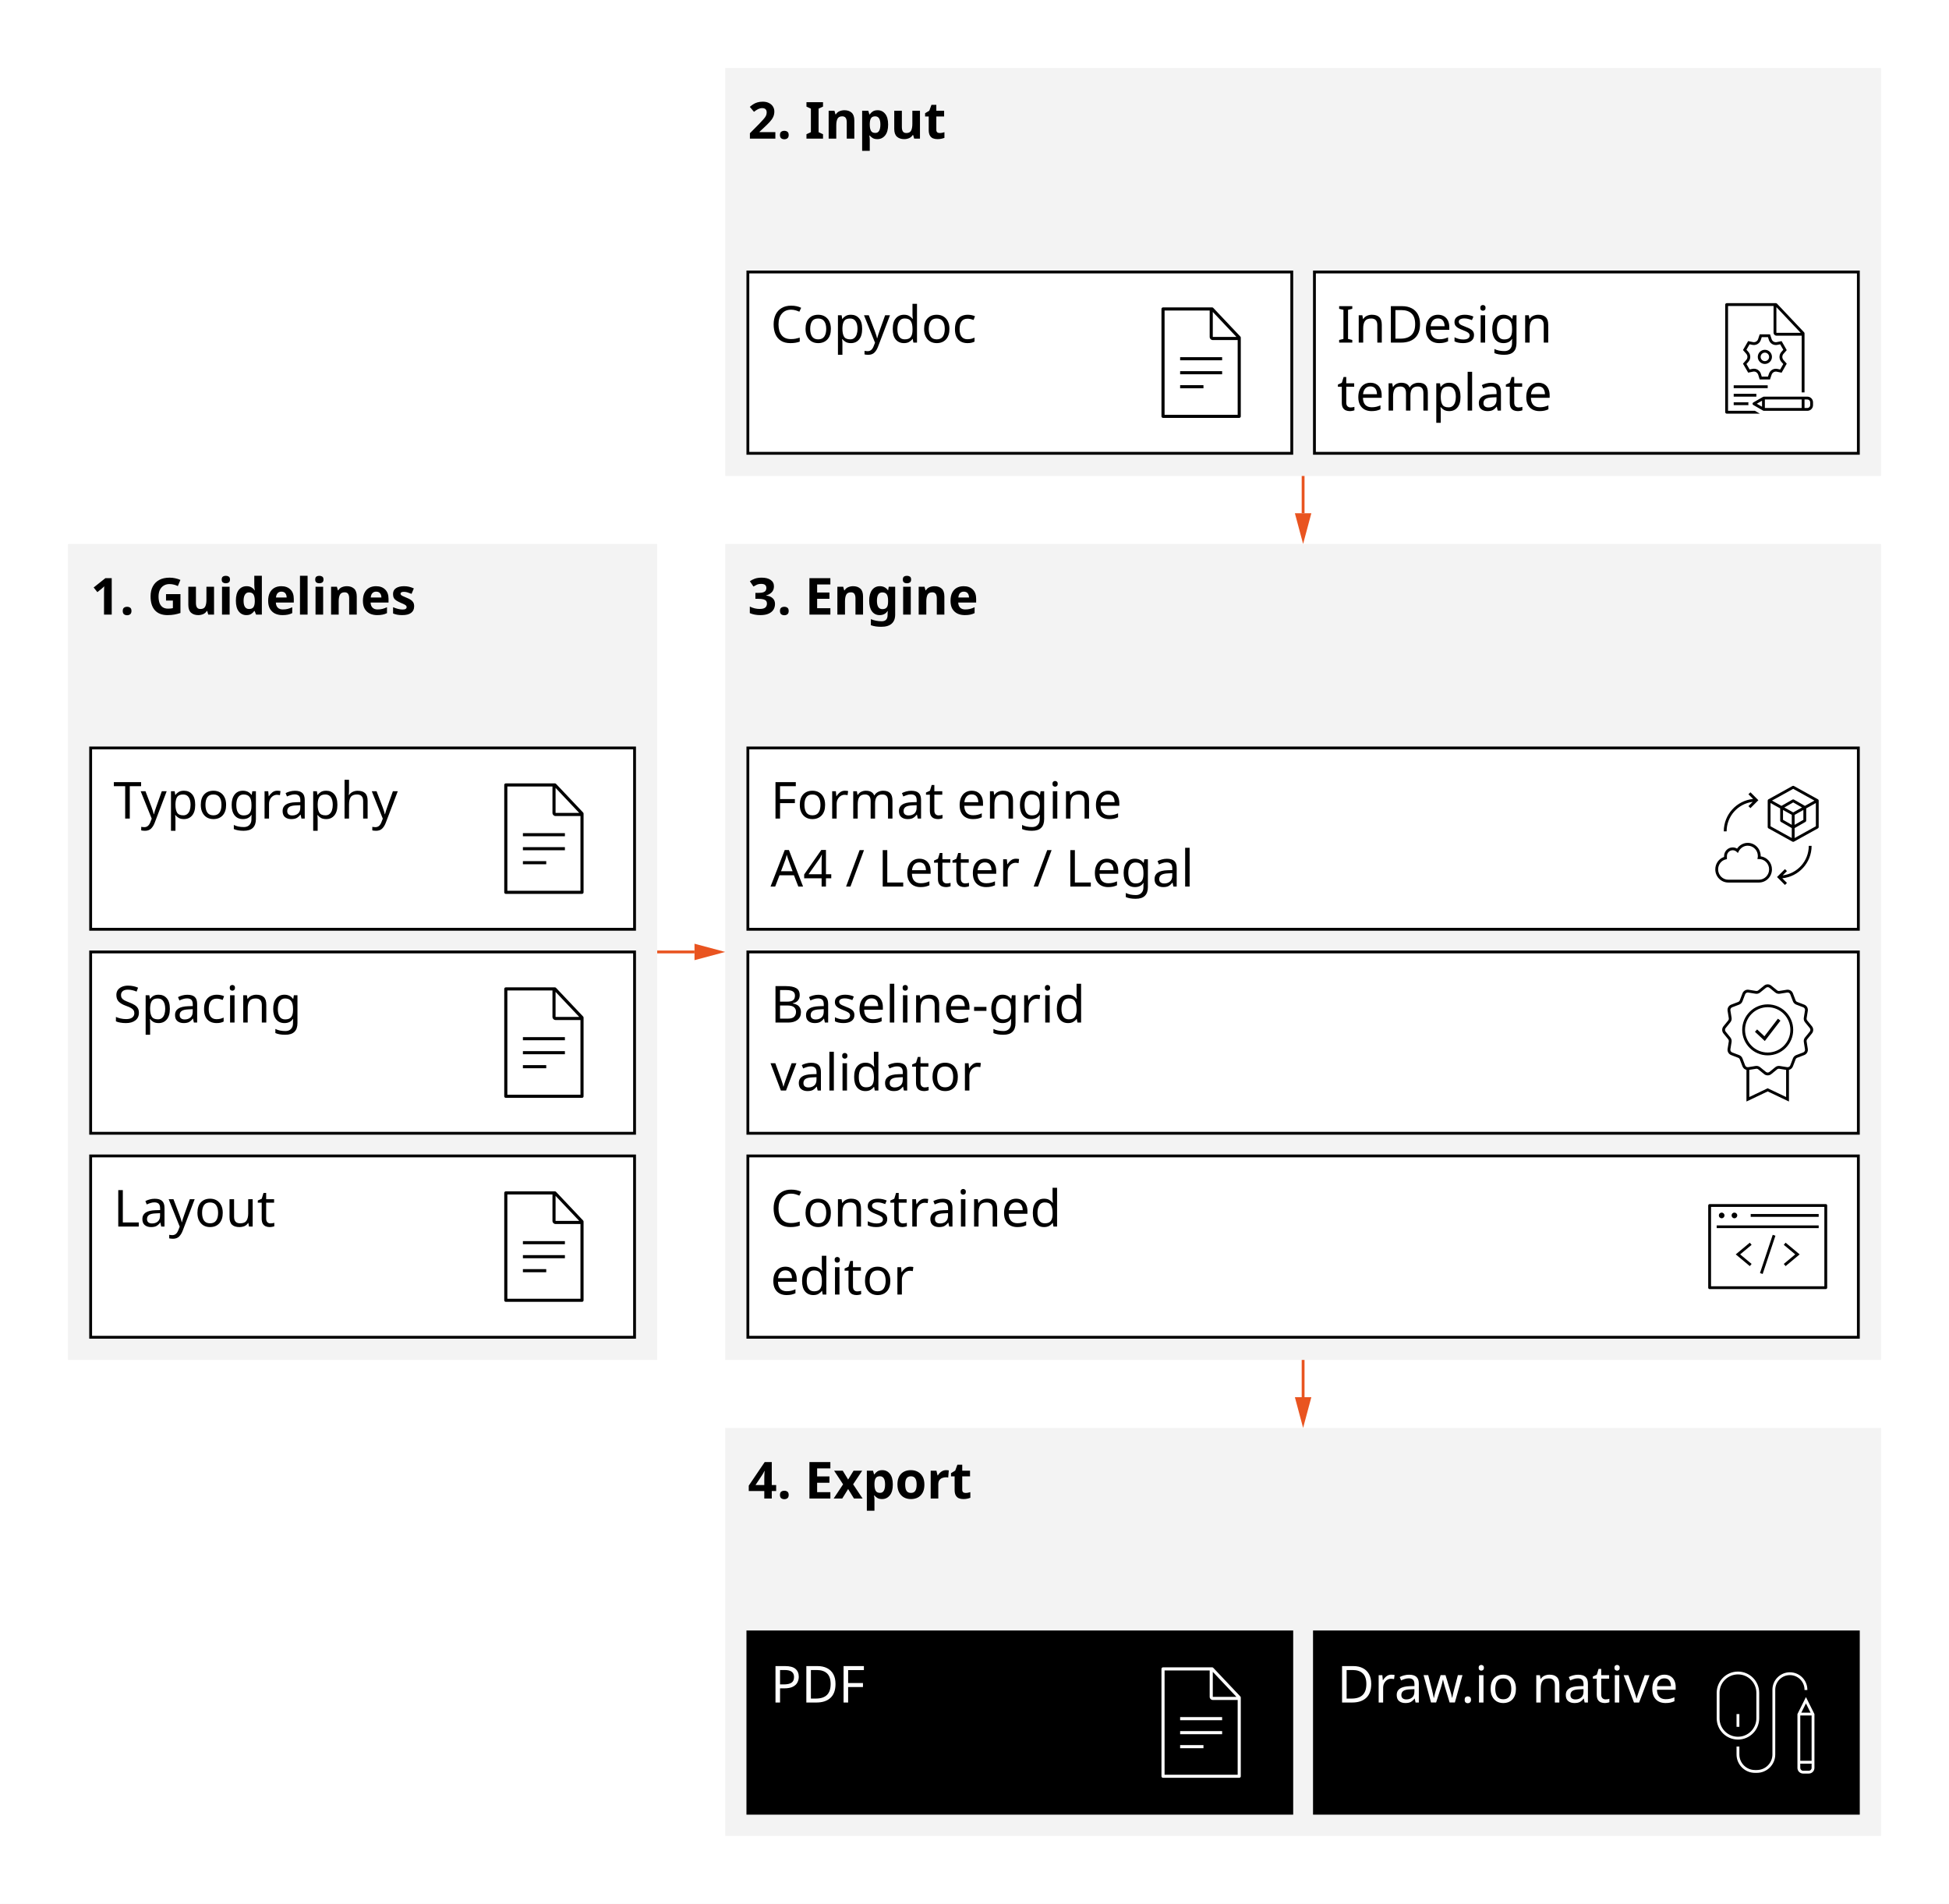
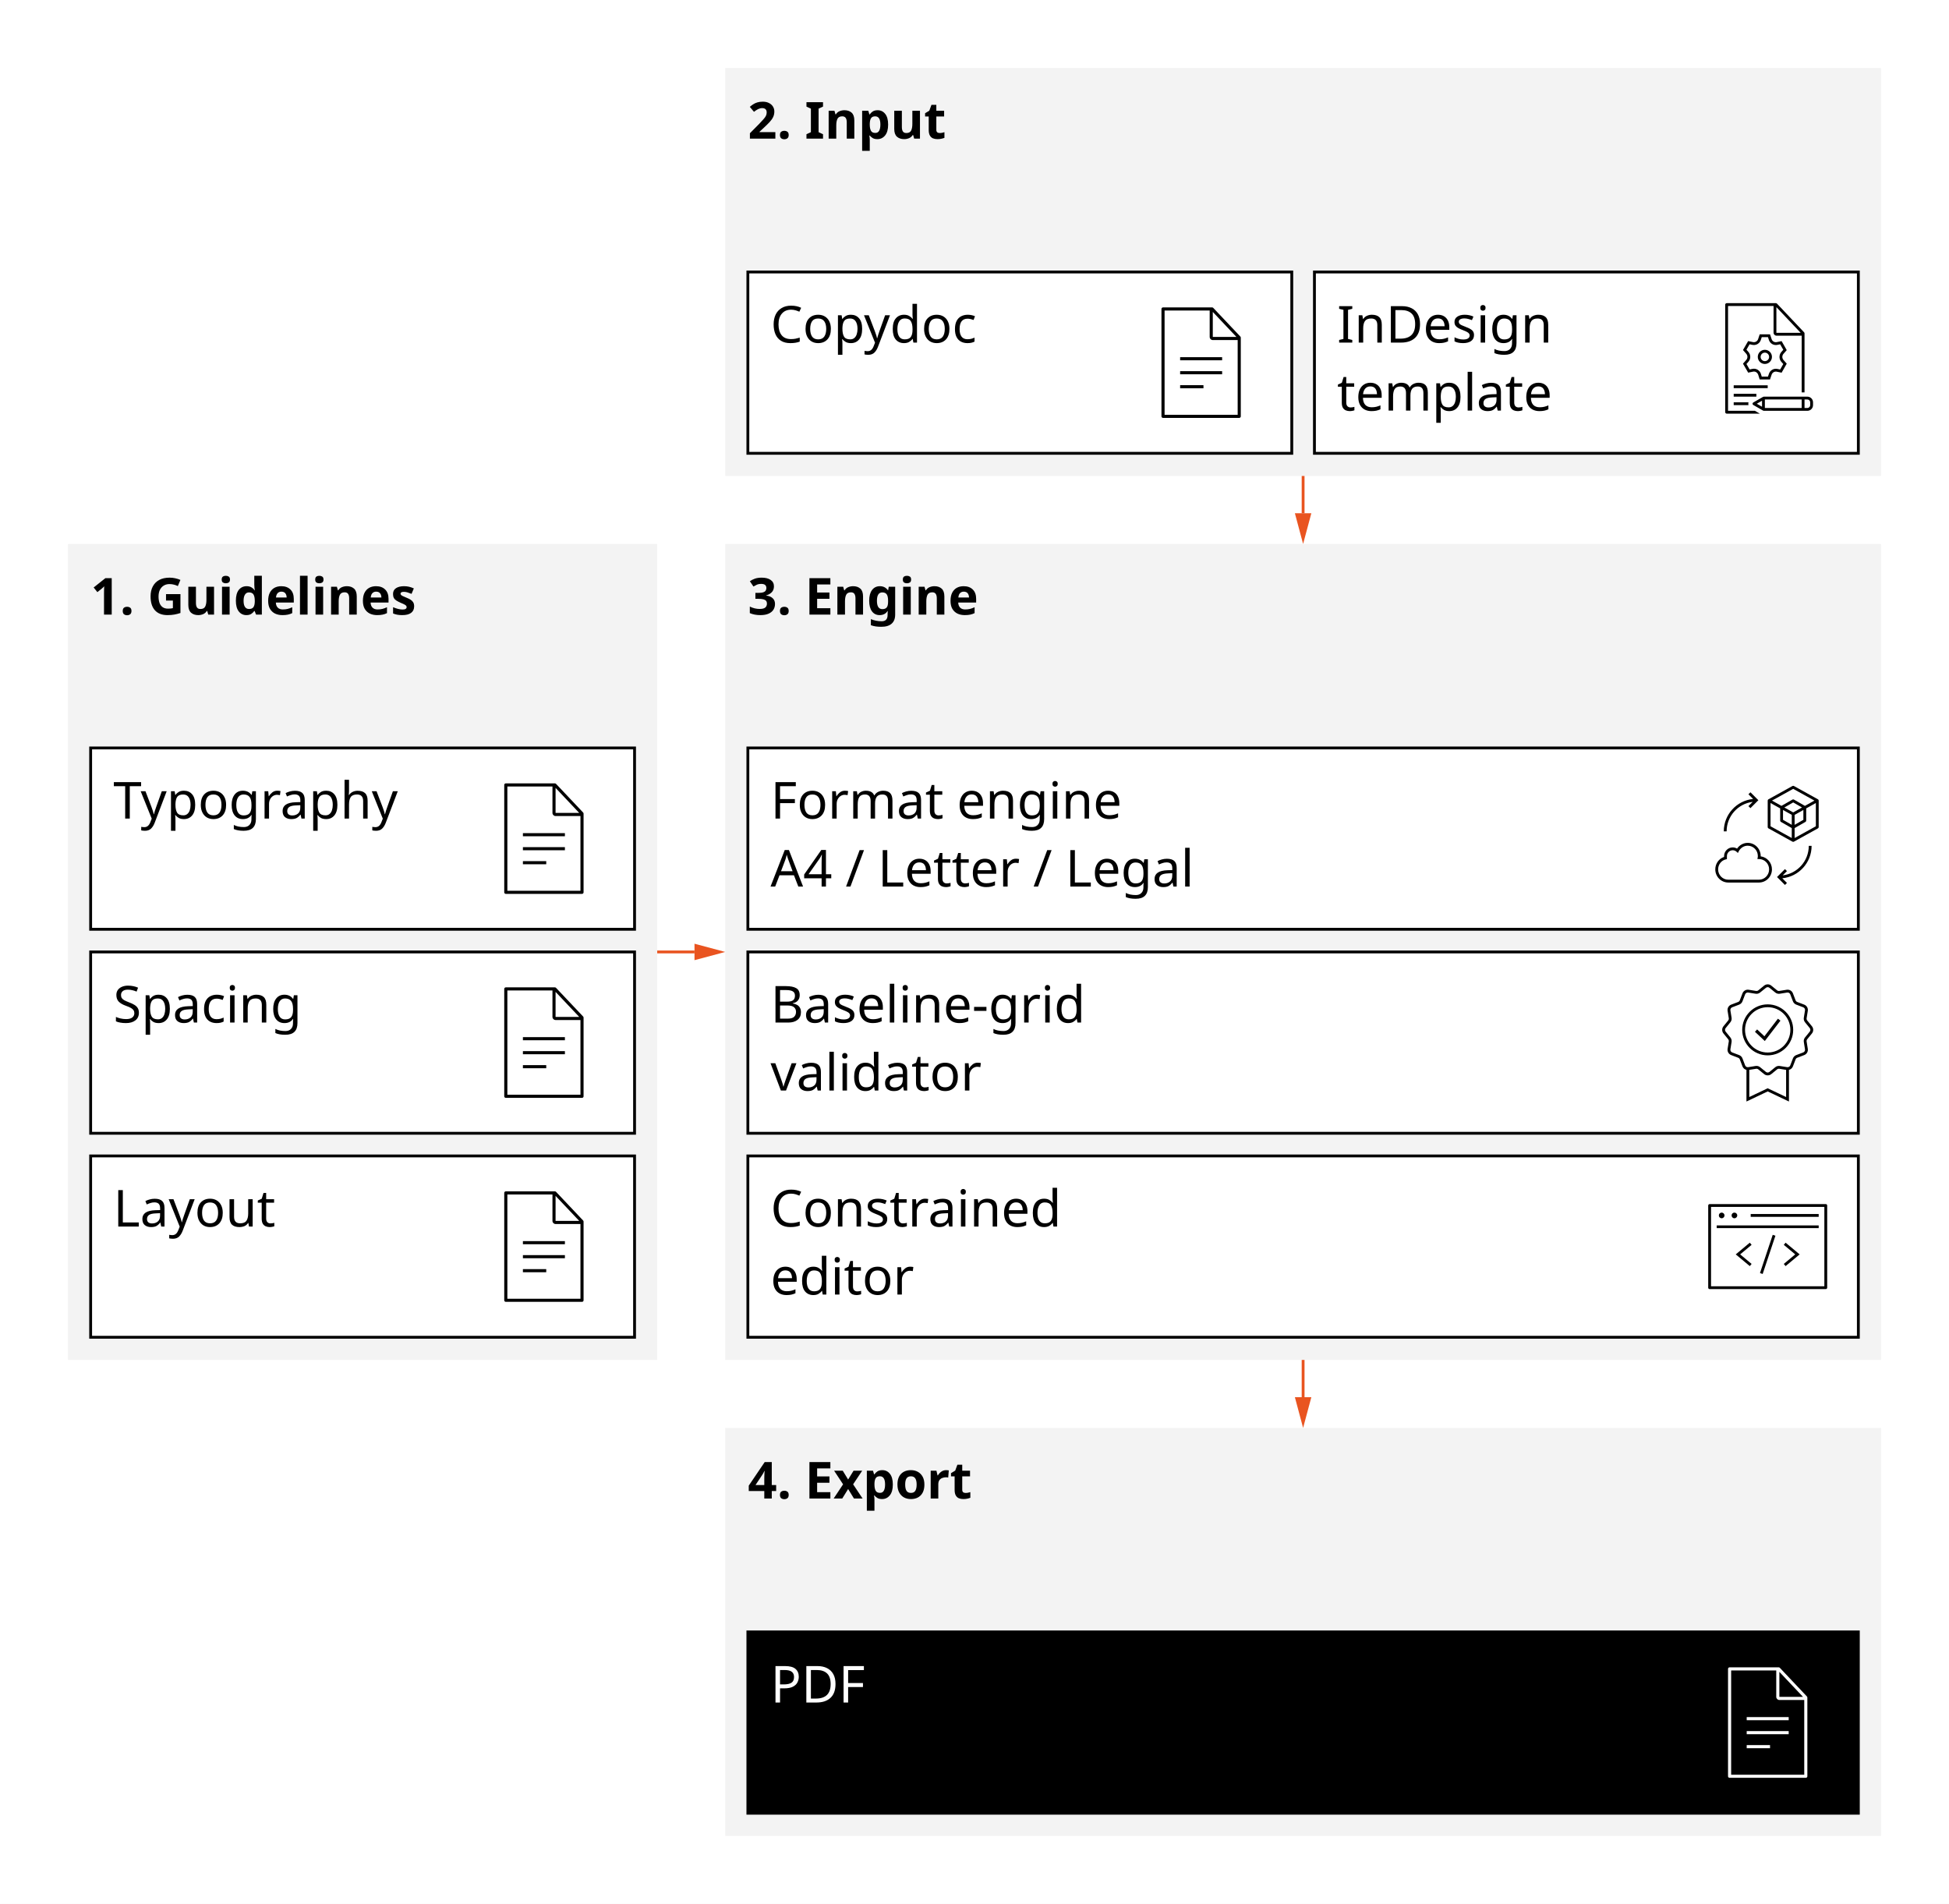
<svg xmlns="http://www.w3.org/2000/svg" width="688" height="672" viewBox="0 0 688 672" xml:space="preserve">
  <rect width="688" height="672" fill="#FFFFFF" />
  <g data-component-id="input_panel">
    <rect x="256" y="24" width="408" height="144" fill="#F3F3F3" stroke="none" stroke-width="1" stroke-miterlimit="10" />
    <text font-family="Ubuntu Sans">
      <tspan x="264" y="48.92" font-size="18" font-weight="700" fill="#000000">2. Input</tspan>
    </text>
  </g>
  <g data-component-id="copydoc">
    <rect x="264" y="96" width="192" height="64" fill="#FFFFFF" stroke="#000000" stroke-width="1" stroke-miterlimit="10" />
    <text font-family="Ubuntu Sans">
      <tspan x="272" y="120.92" font-size="18" font-weight="400" fill="#000000">Copydoc</tspan>
    </text>
    <g class="dg-icon" transform="translate(400 104)">
      <path d="M24.823 33.049H16.588V31.951H24.823V33.049Z" fill="#000000" />
      <path d="M31.411 28.107H16.588V27.01H31.411V28.107Z" fill="#000000" />
      <path d="M31.411 23.166H16.588V22.068H31.411V23.166Z" fill="#000000" />
      <path fill-rule="evenodd" clip-rule="evenodd" d="M27.881 4.5C28.032 4.5 28.177 4.562 28.28 4.672L37.85 14.795C37.946 14.897 38 15.032 38 15.172V42.951L37.989 43.062C37.945 43.276 37.776 43.445 37.562 43.489L37.451 43.5H10.549C10.284 43.5 10.062 43.312 10.011 43.062L10 42.951V5.049C10 4.746 10.246 4.5 10.549 4.5H27.881ZM11.098 42.402H36.902V16.029H28.117C27.511 16.029 27.02 15.537 27.02 14.931V5.598H11.098V42.402ZM28.117 14.931H36.467L28.117 6.098V14.931Z" fill="#000000" />
    </g>
  </g>
  <g data-component-id="template">
    <rect x="464" y="96" width="192" height="64" fill="#FFFFFF" stroke="#000000" stroke-width="1" stroke-miterlimit="10" />
    <text font-family="Ubuntu Sans">
      <tspan x="472" y="120.92" font-size="18" font-weight="400" fill="#000000">InDesign</tspan>
      <tspan x="472" y="144.92" font-size="18" font-weight="400" fill="#000000">template</tspan>
    </text>
    <g class="dg-icon" transform="translate(600 104)">
      <path fill-rule="evenodd" clip-rule="evenodd" d="M26.881 3C27.032 3 27.177 3.062 27.28 3.172L36.85 13.295C36.946 13.397 37 13.532 37 13.672V34.5H36V14.48H27.117C26.538 14.48 26.069 14.011 26.068 13.432V4H10V41H19.487L21.23 42H9.549C9.284 42 9.062 41.812 9.011 41.562L9 41.451V3.549C9 3.246 9.246 3 9.549 3H26.881ZM27.068 13.432C27.069 13.458 27.09 13.48 27.117 13.48H35.649L27.068 4.402V13.432Z" fill="#000000" />
      <path fill-rule="evenodd" clip-rule="evenodd" d="M18.899 38.934C18.564 38.741 18.564 38.259 18.899 38.066L22.385 36.066C22.46 36.023 22.546 36 22.634 36L38 36C39.104 36 40 36.895 40 38V39C40 40.105 39.104 41 38 41L22.634 41C22.546 41 22.46 40.977 22.385 40.934L18.899 38.934ZM37 40H38C38.552 40 39 39.552 39 39V38C39 37.448 38.552 37 38 37H37V40ZM36 40V37L23 37L23 40L36 40ZM22 39.56L22 37.44L20.152 38.5L22 39.56Z" fill="#000000" />
      <path d="M17.212 38C17.171 38.162 17.15 38.328 17.149 38.495L17.14 38.5L17.149 38.506C17.15 38.672 17.172 38.838 17.213 39H12V38H17.212Z" fill="#000000" />
      <path d="M20 36H12V35H20V36Z" fill="#000000" />
      <path d="M24 33H12V32H24V33Z" fill="#000000" />
      <path fill-rule="evenodd" clip-rule="evenodd" d="M23.001 19.464C24.381 19.464 25.501 20.583 25.501 21.964C25.501 23.344 24.381 24.463 23.001 24.464C21.62 24.464 20.501 23.345 20.501 21.964C20.501 20.583 21.62 19.464 23.001 19.464ZM23.001 20.464C22.172 20.464 21.501 21.135 21.501 21.964C21.501 22.792 22.173 23.464 23.001 23.464C23.829 23.463 24.501 22.792 24.501 21.964C24.501 21.136 23.829 20.464 23.001 20.464Z" fill="#000000" />
      <path fill-rule="evenodd" clip-rule="evenodd" d="M25.376 15.68L25.377 15.684C25.5 16.061 25.754 16.377 26.087 16.572C26.419 16.768 26.81 16.831 27.185 16.754L28.911 16.398L30.721 19.581L29.565 20.899L29.564 20.898C29.308 21.192 29.165 21.575 29.165 21.973C29.165 22.37 29.308 22.751 29.564 23.045L30.721 24.364L28.911 27.547L28.199 27.399L27.186 27.191L27.185 27.19C26.81 27.113 26.42 27.178 26.087 27.373C25.754 27.569 25.5 27.884 25.377 28.262L25.374 28.27L24.819 29.928H21.166L20.946 29.225L20.642 28.244L20.589 28.105C20.453 27.79 20.223 27.527 19.932 27.355C19.599 27.16 19.207 27.096 18.833 27.174L17.113 27.528L15.275 24.36L16.436 23.037L16.438 23.034C16.698 22.739 16.844 22.355 16.844 21.955C16.844 21.555 16.698 21.171 16.438 20.876L16.436 20.873L15.278 19.553L17.093 16.39L18.815 16.745C19.19 16.823 19.581 16.759 19.914 16.564C20.247 16.368 20.501 16.052 20.624 15.675L20.626 15.669L21.18 14H24.823L25.376 15.68ZM21.575 15.983L21.491 16.207C21.273 16.716 20.898 17.144 20.421 17.425L20.212 17.535C19.715 17.769 19.154 17.837 18.613 17.725L17.6 17.516L16.501 19.431L17.188 20.214C17.61 20.693 17.844 21.313 17.844 21.955L17.833 22.194C17.783 22.75 17.557 23.277 17.188 23.696L16.501 24.48L17.617 26.403L18.63 26.194C19.248 26.066 19.892 26.173 20.438 26.493C20.983 26.814 21.395 27.328 21.593 27.936L21.901 28.928H24.1L24.426 27.952C24.623 27.345 25.034 26.832 25.58 26.511C26.126 26.19 26.77 26.084 27.388 26.212L28.401 26.421L29.5 24.488L28.814 23.705C28.448 23.287 28.226 22.763 28.176 22.211L28.165 21.973C28.165 21.334 28.396 20.718 28.814 20.24L29.5 19.457L28.401 17.524L27.388 17.733C26.77 17.861 26.126 17.754 25.58 17.434C25.103 17.153 24.728 16.725 24.51 16.216L24.426 15.992L24.1 15H21.901L21.575 15.983Z" fill="#000000" />
    </g>
  </g>
  <g data-component-id="guidelines">
    <rect x="24" y="192" width="208" height="288" fill="#F3F3F3" stroke="none" stroke-width="1" stroke-miterlimit="10" />
    <text font-family="Ubuntu Sans">
      <tspan x="32" y="216.92" font-size="18" font-weight="700" fill="#000000">1. Guidelines</tspan>
    </text>
  </g>
  <g data-component-id="typo">
    <rect x="32" y="264" width="192" height="64" fill="#FFFFFF" stroke="#000000" stroke-width="1" stroke-miterlimit="10" />
    <text font-family="Ubuntu Sans">
      <tspan x="40" y="288.92" font-size="18" font-weight="400" fill="#000000">Typography</tspan>
    </text>
    <g class="dg-icon" transform="translate(168 272)">
      <path d="M24.823 33.049H16.588V31.951H24.823V33.049Z" fill="#000000" />
      <path d="M31.411 28.107H16.588V27.01H31.411V28.107Z" fill="#000000" />
      <path d="M31.411 23.166H16.588V22.068H31.411V23.166Z" fill="#000000" />
      <path fill-rule="evenodd" clip-rule="evenodd" d="M27.881 4.5C28.032 4.5 28.177 4.562 28.28 4.672L37.85 14.795C37.946 14.897 38 15.032 38 15.172V42.951L37.989 43.062C37.945 43.276 37.776 43.445 37.562 43.489L37.451 43.5H10.549C10.284 43.5 10.062 43.312 10.011 43.062L10 42.951V5.049C10 4.746 10.246 4.5 10.549 4.5H27.881ZM11.098 42.402H36.902V16.029H28.117C27.511 16.029 27.02 15.537 27.02 14.931V5.598H11.098V42.402ZM28.117 14.931H36.467L28.117 6.098V14.931Z" fill="#000000" />
    </g>
  </g>
  <g data-component-id="spacing_guide">
    <rect x="32" y="336" width="192" height="64" fill="#FFFFFF" stroke="#000000" stroke-width="1" stroke-miterlimit="10" />
    <text font-family="Ubuntu Sans">
      <tspan x="40" y="360.92" font-size="18" font-weight="400" fill="#000000">Spacing</tspan>
    </text>
    <g class="dg-icon" transform="translate(168 344)">
      <path d="M24.823 33.049H16.588V31.951H24.823V33.049Z" fill="#000000" />
      <path d="M31.411 28.107H16.588V27.01H31.411V28.107Z" fill="#000000" />
      <path d="M31.411 23.166H16.588V22.068H31.411V23.166Z" fill="#000000" />
      <path fill-rule="evenodd" clip-rule="evenodd" d="M27.881 4.5C28.032 4.5 28.177 4.562 28.28 4.672L37.85 14.795C37.946 14.897 38 15.032 38 15.172V42.951L37.989 43.062C37.945 43.276 37.776 43.445 37.562 43.489L37.451 43.5H10.549C10.284 43.5 10.062 43.312 10.011 43.062L10 42.951V5.049C10 4.746 10.246 4.5 10.549 4.5H27.881ZM11.098 42.402H36.902V16.029H28.117C27.511 16.029 27.02 15.537 27.02 14.931V5.598H11.098V42.402ZM28.117 14.931H36.467L28.117 6.098V14.931Z" fill="#000000" />
    </g>
  </g>
  <g data-component-id="layout_guide">
    <rect x="32" y="408" width="192" height="64" fill="#FFFFFF" stroke="#000000" stroke-width="1" stroke-miterlimit="10" />
    <text font-family="Ubuntu Sans">
      <tspan x="40" y="432.92" font-size="18" font-weight="400" fill="#000000">Layout</tspan>
    </text>
    <g class="dg-icon" transform="translate(168 416)">
      <path d="M24.823 33.049H16.588V31.951H24.823V33.049Z" fill="#000000" />
      <path d="M31.411 28.107H16.588V27.01H31.411V28.107Z" fill="#000000" />
      <path d="M31.411 23.166H16.588V22.068H31.411V23.166Z" fill="#000000" />
      <path fill-rule="evenodd" clip-rule="evenodd" d="M27.881 4.5C28.032 4.5 28.177 4.562 28.28 4.672L37.85 14.795C37.946 14.897 38 15.032 38 15.172V42.951L37.989 43.062C37.945 43.276 37.776 43.445 37.562 43.489L37.451 43.5H10.549C10.284 43.5 10.062 43.312 10.011 43.062L10 42.951V5.049C10 4.746 10.246 4.5 10.549 4.5H27.881ZM11.098 42.402H36.902V16.029H28.117C27.511 16.029 27.02 15.537 27.02 14.931V5.598H11.098V42.402ZM28.117 14.931H36.467L28.117 6.098V14.931Z" fill="#000000" />
    </g>
  </g>
  <g data-component-id="engine">
    <rect x="256" y="192" width="408" height="288" fill="#F3F3F3" stroke="none" stroke-width="1" stroke-miterlimit="10" />
    <text font-family="Ubuntu Sans">
      <tspan x="264" y="216.92" font-size="18" font-weight="700" fill="#000000">3. Engine</tspan>
    </text>
  </g>
  <g data-component-id="format_engine">
    <rect x="264" y="264" width="392" height="64" fill="#FFFFFF" stroke="#000000" stroke-width="1" stroke-miterlimit="10" />
    <text font-family="Ubuntu Sans">
      <tspan x="272" y="288.92" font-size="18" font-weight="400" fill="#000000">Format engine</tspan>
      <tspan x="272" y="312.92" font-size="18" font-weight="400" fill="#000000">A4 / Letter / Legal</tspan>
    </text>
    <g class="dg-icon" transform="translate(600 272)">
      <path d="M39.5 26.556C39.5 32.519 34.961 37.421 29.149 37.998L30.798 39.647L30.091 40.353L27.293 37.556L30.091 34.758L30.798 35.465L29.288 36.974C34.479 36.338 38.5 31.918 38.5 26.556H39.5Z" fill="#000000" />
      <path d="M20.707 10.444L17.909 13.242L17.202 12.535L18.711 11.025C13.52 11.661 9.5 16.082 9.5 21.444H8.5C8.5 15.481 13.039 10.578 18.85 10.001L17.202 8.354L17.909 7.646L20.707 10.444Z" fill="#000000" />
      <path fill-rule="evenodd" clip-rule="evenodd" d="M32.758 5.423C32.908 5.34 33.092 5.34 33.242 5.423L41.742 10.128C41.901 10.216 42 10.383 42 10.565V19.938C42 20.119 41.901 20.287 41.742 20.375L33.242 25.079C33.092 25.163 32.908 25.163 32.758 25.079L24.258 20.375C24.099 20.287 24 20.119 24 19.938V10.565C24 10.383 24.099 10.216 24.258 10.128L32.758 5.423ZM25 19.643L32.5 23.793V20.284L28.659 18.09C28.504 18.001 28.407 17.835 28.407 17.656V13.332L25 11.433V19.643ZM37.592 13.333V17.656C37.592 17.836 37.495 18.001 37.34 18.09L33.5 20.284V23.793L41 19.643V11.433L37.592 13.333ZM29.407 17.365L32.5 19.133V15.615L29.407 13.89V17.365ZM33.5 15.615V19.132L36.592 17.365V13.891L33.5 15.615ZM31.199 12.254L29.877 13.007L32.999 14.748L36.12 13.008L32.999 11.225L31.199 12.254ZM25.513 10.574L28.857 12.44L32.752 10.215C32.906 10.127 33.094 10.127 33.248 10.215L37.14 12.44L40.486 10.574L33 6.432L25.513 10.574Z" fill="#000000" />
      <path fill-rule="evenodd" clip-rule="evenodd" d="M16.941 25.5C19.491 25.5 21.526 27.589 21.526 30.143C21.526 30.18 21.523 30.218 21.521 30.255C23.778 30.552 25.5 32.491 25.5 34.857C25.5 37.411 23.465 39.5 20.915 39.5H10.085C7.535 39.5 5.5 37.411 5.5 34.857C5.5 32.859 6.734 31.078 8.606 30.463V30.172C8.606 28.47 9.975 27.1 11.652 27.1C12.197 27.1 12.72 27.25 13.183 27.529C14.026 26.285 15.428 25.5 16.941 25.5ZM16.941 26.5C15.627 26.5 14.394 27.273 13.776 28.484L13.48 29.064L12.997 28.629C12.61 28.28 12.14 28.1 11.652 28.1C10.532 28.1 9.606 29.017 9.606 30.172V31.239L9.219 31.329C7.612 31.702 6.5 33.161 6.5 34.857C6.5 36.874 8.102 38.5 10.085 38.5H20.915C22.898 38.5 24.5 36.874 24.5 34.857C24.5 32.839 22.923 31.239 20.964 31.214L20.371 31.207L20.479 30.623L20.48 30.622C20.48 30.622 20.48 30.618 20.48 30.615C20.482 30.608 20.483 30.597 20.485 30.583C20.49 30.555 20.497 30.514 20.503 30.466C20.516 30.366 20.526 30.247 20.526 30.143C20.526 28.126 18.924 26.5 16.941 26.5Z" fill="#000000" />
    </g>
  </g>
  <g data-component-id="baseline_validator">
    <rect x="264" y="336" width="392" height="64" fill="#FFFFFF" stroke="#000000" stroke-width="1" stroke-miterlimit="10" />
    <text font-family="Ubuntu Sans">
      <tspan x="272" y="360.92" font-size="18" font-weight="400" fill="#000000">Baseline-grid</tspan>
      <tspan x="272" y="384.92" font-size="18" font-weight="400" fill="#000000">validator</tspan>
    </text>
    <g class="dg-icon" transform="translate(600 344)">
      <path fill-rule="evenodd" clip-rule="evenodd" d="M22.738 3.882C23.473 3.284 24.527 3.284 25.262 3.882L27.314 5.552C27.535 5.731 27.822 5.808 28.104 5.763L30.716 5.344C31.651 5.193 32.565 5.72 32.902 6.605L33.845 9.077C33.946 9.343 34.157 9.554 34.423 9.655L36.895 10.598C37.78 10.935 38.307 11.849 38.156 12.784L37.737 15.396C37.692 15.678 37.769 15.965 37.948 16.186L39.618 18.238C40.216 18.973 40.216 20.027 39.618 20.762L37.948 22.814C37.769 23.035 37.692 23.322 37.737 23.604L38.156 26.216C38.307 27.151 37.78 28.065 36.895 28.402L34.423 29.345C34.157 29.446 33.946 29.657 33.845 29.923L32.902 32.395C32.661 33.027 32.126 33.473 31.5 33.624V44.791L24 41.225L16.5 44.791V33.624C15.874 33.473 15.339 33.027 15.098 32.395L14.155 29.923C14.054 29.657 13.843 29.446 13.577 29.345L11.105 28.402C10.22 28.065 9.693 27.151 9.844 26.216L10.263 23.604C10.308 23.322 10.231 23.035 10.052 22.814L8.382 20.762C7.784 20.027 7.784 18.973 8.382 18.238L10.052 16.186C10.231 15.965 10.308 15.678 10.263 15.396L9.844 12.784C9.693 11.848 10.22 10.935 11.105 10.598L13.577 9.655C13.843 9.554 14.054 9.343 14.155 9.077L15.098 6.605C15.435 5.72 16.349 5.193 17.284 5.344L19.896 5.763C20.178 5.808 20.465 5.731 20.686 5.552L22.738 3.882ZM19.896 33.237L17.5 33.621V43.208L23.785 40.22L24 40.117L24.215 40.22L30.5 43.208V33.621L28.104 33.237C27.822 33.192 27.535 33.269 27.314 33.448L25.262 35.118C24.527 35.716 23.473 35.716 22.738 35.118L20.686 33.448C20.465 33.269 20.178 33.192 19.896 33.237ZM24.631 4.658C24.263 4.359 23.737 4.359 23.369 4.658L21.316 6.327C20.874 6.687 20.3 6.841 19.737 6.751L17.125 6.331C16.657 6.256 16.201 6.519 16.032 6.962L15.09 9.434C14.887 9.966 14.466 10.387 13.934 10.59L11.462 11.532C11.019 11.701 10.756 12.157 10.831 12.625L11.251 15.237C11.341 15.8 11.187 16.374 10.827 16.816L9.158 18.869C8.859 19.237 8.859 19.763 9.158 20.131L10.827 22.184C11.187 22.626 11.341 23.2 11.251 23.763L10.831 26.375C10.756 26.843 11.019 27.299 11.462 27.468L13.934 28.41C14.466 28.613 14.887 29.034 15.09 29.566L16.032 32.038C16.201 32.481 16.657 32.744 17.125 32.669L19.737 32.249C20.3 32.159 20.874 32.313 21.316 32.673L23.369 34.342C23.737 34.641 24.263 34.641 24.631 34.342L26.684 32.673C27.126 32.313 27.7 32.159 28.263 32.249L30.875 32.669C31.343 32.744 31.799 32.481 31.968 32.038L32.91 29.566C33.113 29.034 33.534 28.613 34.066 28.41L36.538 27.468C36.981 27.299 37.244 26.843 37.169 26.375L36.749 23.763C36.659 23.2 36.813 22.626 37.173 22.184L38.842 20.131C39.141 19.763 39.141 19.237 38.842 18.869L37.173 16.816C36.813 16.374 36.659 15.8 36.749 15.237L37.169 12.625C37.244 12.157 36.981 11.701 36.538 11.532L34.066 10.59C33.534 10.387 33.113 9.966 32.91 9.434L31.968 6.962C31.799 6.519 31.343 6.256 30.875 6.331L28.263 6.751C27.7 6.841 27.126 6.687 26.684 6.327L24.631 4.658Z" fill="#000000" />
      <path d="M28.5 16.248L22.977 23.439L22.525 23.013L19.501 20.171L20.27 19.351L22.842 21.768L27.607 15.562L28.5 16.248Z" fill="#000000" />
      <path fill-rule="evenodd" clip-rule="evenodd" d="M24 10.5C28.971 10.5 33 14.529 33 19.5C33 24.471 28.971 28.5 24 28.5C19.029 28.5 15 24.471 15 19.5C15 14.529 19.029 10.5 24 10.5ZM24 11.5C19.582 11.5 16 15.082 16 19.5C16 23.918 19.582 27.5 24 27.5C28.418 27.5 32 23.918 32 19.5C32 15.082 28.418 11.5 24 11.5Z" fill="#000000" />
    </g>
  </g>
  <g data-component-id="editor_box">
    <rect x="264" y="408" width="392" height="64" fill="#FFFFFF" stroke="#000000" stroke-width="1" stroke-miterlimit="10" />
    <text font-family="Ubuntu Sans">
      <tspan x="272" y="432.92" font-size="18" font-weight="400" fill="#000000">Constrained</tspan>
      <tspan x="272" y="456.92" font-size="18" font-weight="400" fill="#000000">editor</tspan>
    </text>
    <g class="dg-icon" transform="translate(600 416)">
      <path d="M42 17.475H6V16.525H42V17.475Z" fill="#000000" />
      <path d="M42 13.5H18V12.5H42V13.5Z" fill="#000000" />
      <path fill-rule="evenodd" clip-rule="evenodd" d="M44.601 9.01C44.829 9.056 45 9.258 45 9.5V38.5C45 38.742 44.829 38.944 44.601 38.99L44.5 39H3.5C3.258 39 3.056 38.829 3.01 38.601L3 38.5V9.5C3 9.224 3.224 9 3.5 9H44.5L44.601 9.01ZM4 38H44V10H4V38Z" fill="#000000" />
      <path d="M7.75 12C8.302 12 8.75 12.448 8.75 13C8.75 13.552 8.302 14 7.75 14C7.198 14 6.75 13.552 6.75 13C6.75 12.448 7.198 12 7.75 12Z" fill="#000000" />
      <path d="M12.25 12C12.802 12 13.25 12.448 13.25 13C13.25 13.552 12.802 14 12.25 14C11.698 14 11.25 13.552 11.25 13C11.25 12.448 11.698 12 12.25 12Z" fill="#000000" />
      <path d="M26.725 20.158L22.225 33.658L21.275 33.342L25.775 19.842L26.725 20.158Z" fill="#000000" />
      <path d="M18.32 23.384L14.28 26.75L18.32 30.116L17.68 30.884L12.719 26.75L17.68 22.616L18.32 23.384Z" fill="#000000" />
      <path d="M35.281 26.75L30.32 30.884L29.68 30.116L33.72 26.75L29.68 23.384L30.32 22.616L35.281 26.75Z" fill="#000000" />
    </g>
  </g>
  <g data-component-id="export_panel">
    <rect x="256" y="504" width="408" height="144" fill="#F3F3F3" stroke="none" stroke-width="1" stroke-miterlimit="10" />
    <text font-family="Ubuntu Sans">
      <tspan x="264" y="528.92" font-size="18" font-weight="700" fill="#000000">4. Export</tspan>
    </text>
  </g>
  <g data-component-id="output_pdf">
-     <rect x="264" y="576" width="192" height="64" fill="#000000" stroke="#000000" stroke-width="1" stroke-miterlimit="10" />
+     <rect x="264" y="576" width="392" height="64" fill="#000000" stroke="#000000" stroke-width="1" stroke-miterlimit="10" />
    <text font-family="Ubuntu Sans">
      <tspan x="272" y="600.92" font-size="18" font-weight="400" fill="#FFFFFF">PDF</tspan>
    </text>
-     <g class="dg-icon" transform="translate(400 584)">
+     <g class="dg-icon" transform="translate(600 584)">
      <path d="M24.823 33.049H16.588V31.951H24.823V33.049Z" fill="#FFFFFF" />
      <path d="M31.411 28.107H16.588V27.01H31.411V28.107Z" fill="#FFFFFF" />
      <path d="M31.411 23.166H16.588V22.068H31.411V23.166Z" fill="#FFFFFF" />
      <path fill-rule="evenodd" clip-rule="evenodd" d="M27.881 4.5C28.032 4.5 28.177 4.562 28.28 4.672L37.85 14.795C37.946 14.897 38 15.032 38 15.172V42.951L37.989 43.062C37.945 43.276 37.776 43.445 37.562 43.489L37.451 43.5H10.549C10.284 43.5 10.062 43.312 10.011 43.062L10 42.951V5.049C10 4.746 10.246 4.5 10.549 4.5H27.881ZM11.098 42.402H36.902V16.029H28.117C27.511 16.029 27.02 15.537 27.02 14.931V5.598H11.098V42.402ZM28.117 14.931H36.467L28.117 6.098V14.931Z" fill="#FFFFFF" />
-     </g>
-   </g>
-   <g data-component-id="output_drawio">
-     <rect x="464" y="576" width="192" height="64" fill="#000000" stroke="#000000" stroke-width="1" stroke-miterlimit="10" />
-     <text font-family="Ubuntu Sans">
-       <tspan x="472" y="600.92" font-size="18" font-weight="400" fill="#FFFFFF">Draw.io native</tspan>
-     </text>
-     <g class="dg-icon" transform="translate(600 584)">
-       <path d="M31.833 6.25C35.239 6.25 38 9.011 38 12.417V12.513H37V12.417C37 9.564 34.687 7.25 31.833 7.25C28.98 7.25 26.667 9.564 26.667 12.417V35.25C26.667 38.84 23.757 41.75 20.167 41.75H19.5C15.91 41.75 13 38.84 13 35.25V32.461H14V35.25C14 38.288 16.462 40.75 19.5 40.75H20.167C23.204 40.75 25.667 38.288 25.667 35.25V12.417C25.667 9.011 28.427 6.25 31.833 6.25Z" fill="#FFFFFF" />
-       <path d="M14 25.5H13V21H14V25.5Z" fill="#FFFFFF" />
-       <path fill-rule="evenodd" clip-rule="evenodd" d="M13.5 6C17.642 6 21 9.358 21 13.5V22.5C21 26.642 17.642 30 13.5 30C9.358 30 6 26.642 6 22.5V13.5C6 9.358 9.358 6 13.5 6ZM13.5 7C9.91 7 7 9.91 7 13.5V22.5C7 26.09 9.91 29 13.5 29C17.09 29 20 26.09 20 22.5V13.5C20 9.91 17.09 7 13.5 7Z" fill="#FFFFFF" />
-       <path fill-rule="evenodd" clip-rule="evenodd" d="M40.5 21V40C40.5 41.105 39.605 42 38.5 42H36.5C35.464 42 34.613 41.213 34.511 40.204L34.5 40V21L37.5 15L40.5 21ZM35.5 38.5V40C35.5 40.552 35.948 41 36.5 41H38.5C39.052 41 39.5 40.552 39.5 40V38.5H35.5ZM35.5 37.5H39.5V21.5H35.5V37.5ZM35.868 20.5H39.132L37.5 17.236L35.868 20.5Z" fill="#FFFFFF" />
    </g>
  </g>
  <g data-component-id="_auto_1">
    <line x1="460" y1="168" x2="460" y2="181.159" fill="none" stroke="#E95420" stroke-width="1" stroke-miterlimit="10" />
    <polygon points="457.095,181.159 460,192 462.905,181.159" fill="#E95420" />
  </g>
  <g data-component-id="_auto_2">
    <line x1="232" y1="336" x2="245.159" y2="336" fill="none" stroke="#E95420" stroke-width="1" stroke-miterlimit="10" />
    <polygon points="245.159,333.095 256,336 245.159,338.905" fill="#E95420" />
  </g>
  <g data-component-id="_auto_3">
    <line x1="460" y1="480" x2="460" y2="493.159" fill="none" stroke="#E95420" stroke-width="1" stroke-miterlimit="10" />
    <polygon points="457.095,493.159 460,504 462.905,493.159" fill="#E95420" />
  </g>
</svg>
